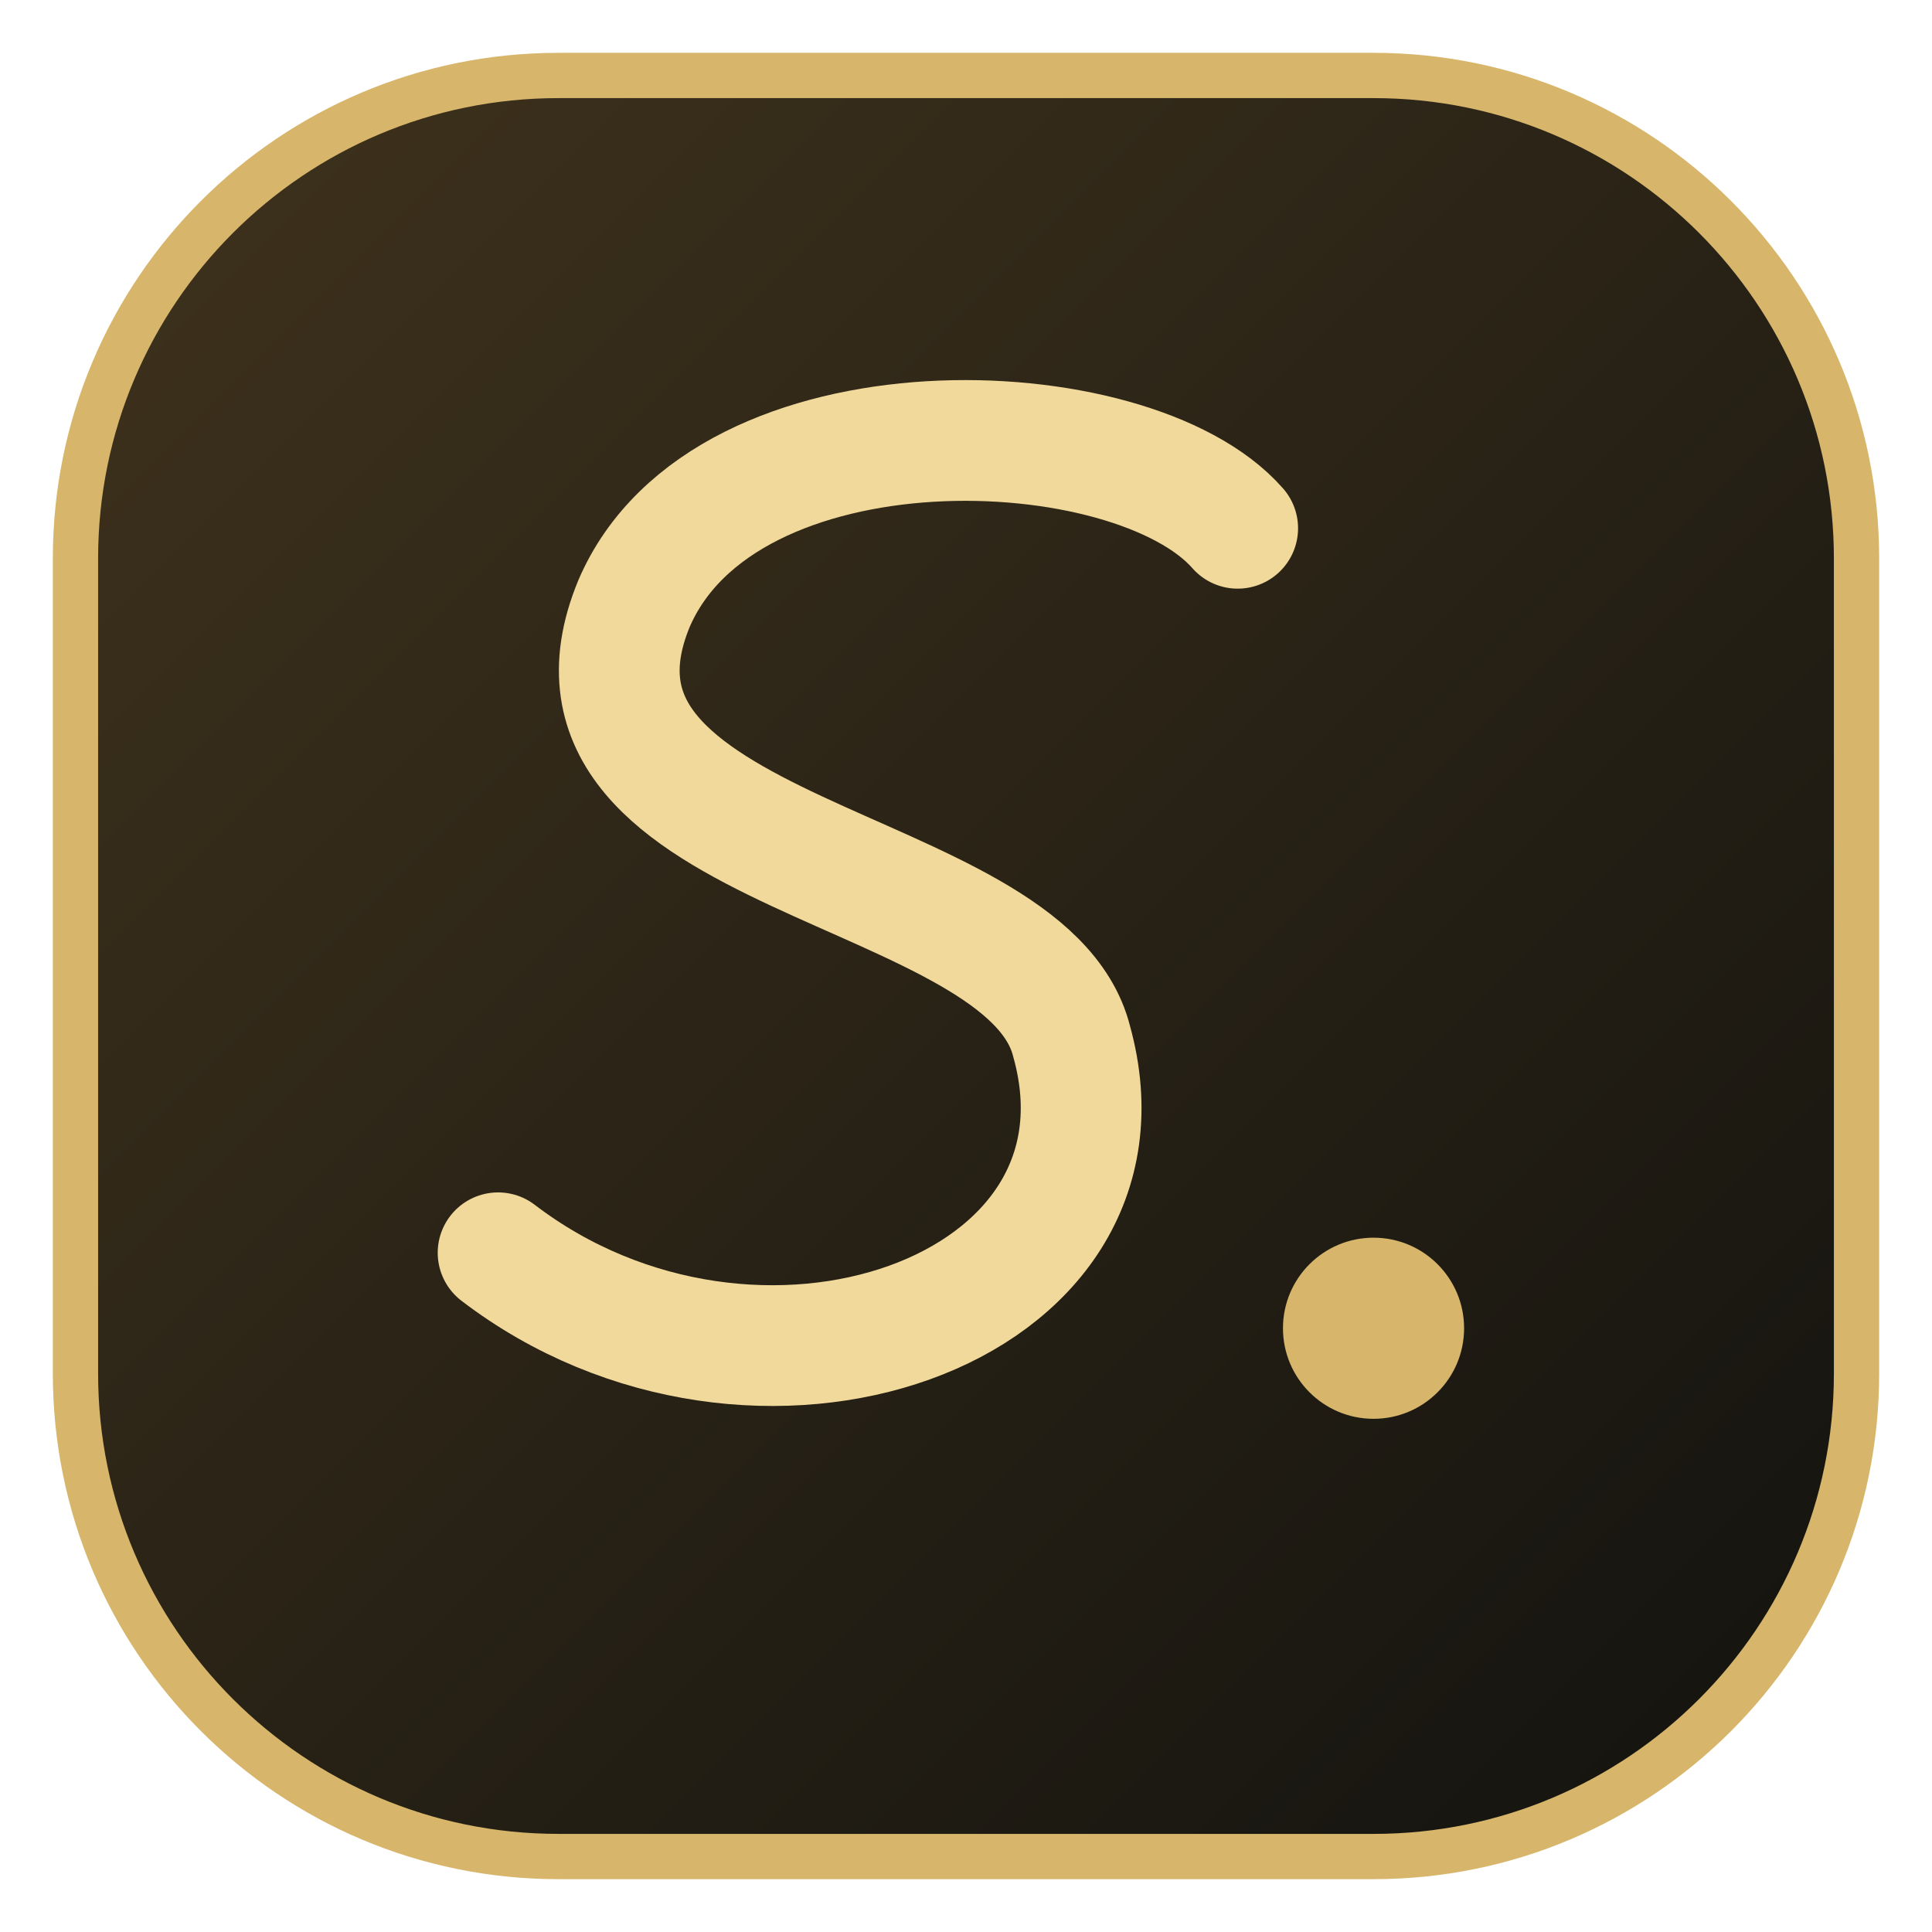
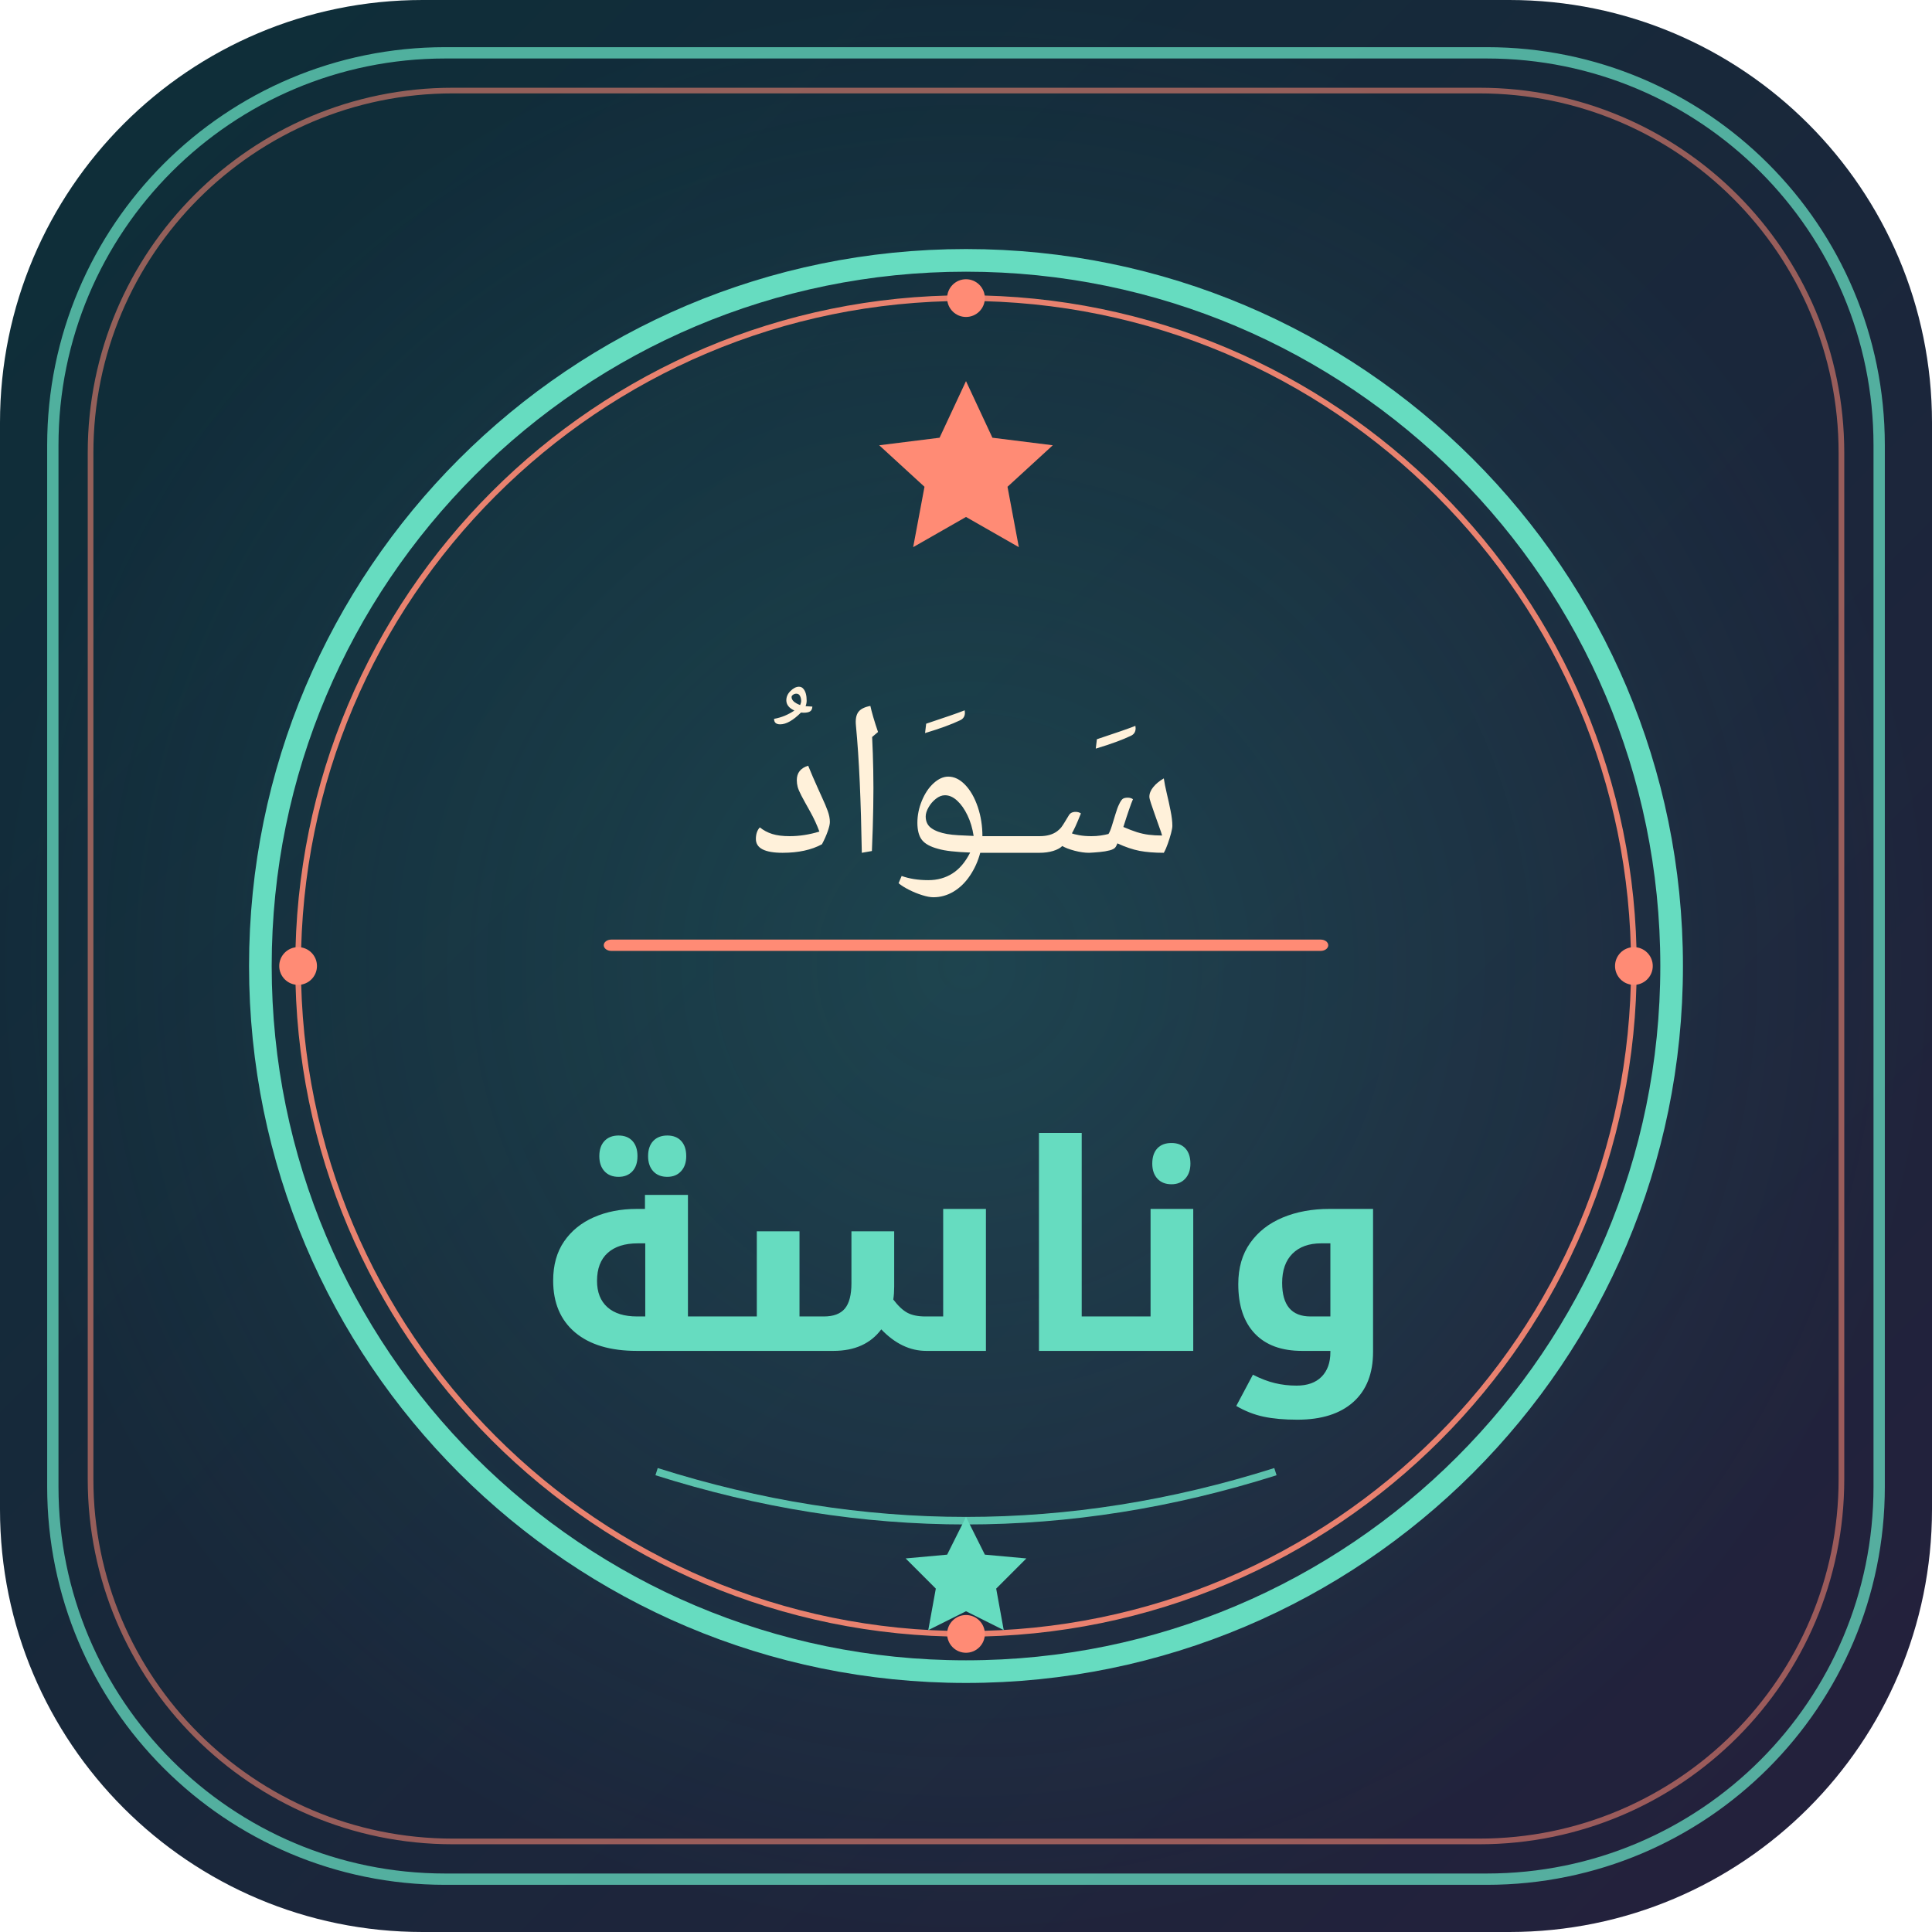
- <svg xmlns="http://www.w3.org/2000/svg" viewBox="0 0 128 128">
+ <svg xmlns="http://www.w3.org/2000/svg" width="512" height="512" viewBox="0 0 512 512">
  <defs>
-     <linearGradient id="g" x1="0" y1="0" x2="1" y2="1">
-       <stop stop-color="#40331d" />
-       <stop offset="1" stop-color="#12120f" />
+     <linearGradient id="bg" x1="0" y1="0" x2="1" y2="1">
+       <stop stop-color="#0d2f39" />
+       <stop offset="1" stop-color="#25203c" />
    </linearGradient>
+     <radialGradient id="glow">
+       <stop stop-color="#2eaa97" stop-opacity=".22" />
+       <stop offset="1" stop-color="#2eaa97" stop-opacity="0" />
+     </radialGradient>
  </defs>
-   <rect x="5" y="5" width="118" height="118" rx="32" fill="url(#g)" stroke="#d7b66b" stroke-width="3" />
-   <path d="M82 35c-7-8-34-9-40 5-7 17 26 17 29 29 5 18-21 27-38 14" fill="none" stroke="#f1d99b" stroke-width="8" stroke-linecap="round" />
-   <circle cx="91" cy="88" r="6" fill="#d7b66b" />
+   <rect width="512" height="512" rx="112" fill="url(#bg)" />
+   <rect width="512" height="512" rx="112" fill="url(#glow)" />
+   <rect x="14" y="14" width="484" height="484" rx="104" fill="none" stroke="#66dcc0" stroke-opacity=".75" stroke-width="3" />
+   <rect x="24" y="24" width="464" height="464" rx="96" fill="none" stroke="#ff8b75" stroke-opacity=".55" stroke-width="1.5" />
+   <circle cx="256" cy="256" r="187" fill="none" stroke="#66dcc0" stroke-width="6" />
+   <circle cx="256" cy="256" r="177" fill="none" stroke="#ff8b75" stroke-width="1.5" stroke-opacity=".9" />
+   <g fill="#ff8b75">
+     <circle cx="256" cy="79" r="5" />
+     <circle cx="256" cy="433" r="5" />
+     <circle cx="79" cy="256" r="5" />
+     <circle cx="433" cy="256" r="5" />
+     <path d="M256 101l7 15 16 2-12 11 3 16-14-8-14 8 3-16-12-11 16-2z" />
+   </g>
+   <text x="256" y="226" text-anchor="middle" direction="rtl" unicode-bidi="plaintext" font-family="Amiri, Noto Naskh Arabic, serif" font-size="58" fill="#fff1da">سَـوَادُ</text>
+   <rect x="160" y="249" width="192" height="3" rx="2" fill="#ff8b75" />
+   <text x="256" y="358" text-anchor="middle" direction="rtl" unicode-bidi="plaintext" font-family="Noto Kufi Arabic, Noto Sans Arabic, sans-serif" font-size="76" font-weight="900" fill="#66dcc0">وناسة</text>
+   <path d="M174 390 Q256 416 338 390" fill="none" stroke="#66dcc0" stroke-width="2" opacity=".85" />
+   <path d="M256 402l5 10 11 1-8 8 2 11-10-5-10 5 2-11-8-8 11-1z" fill="#66dcc0" />
</svg>
